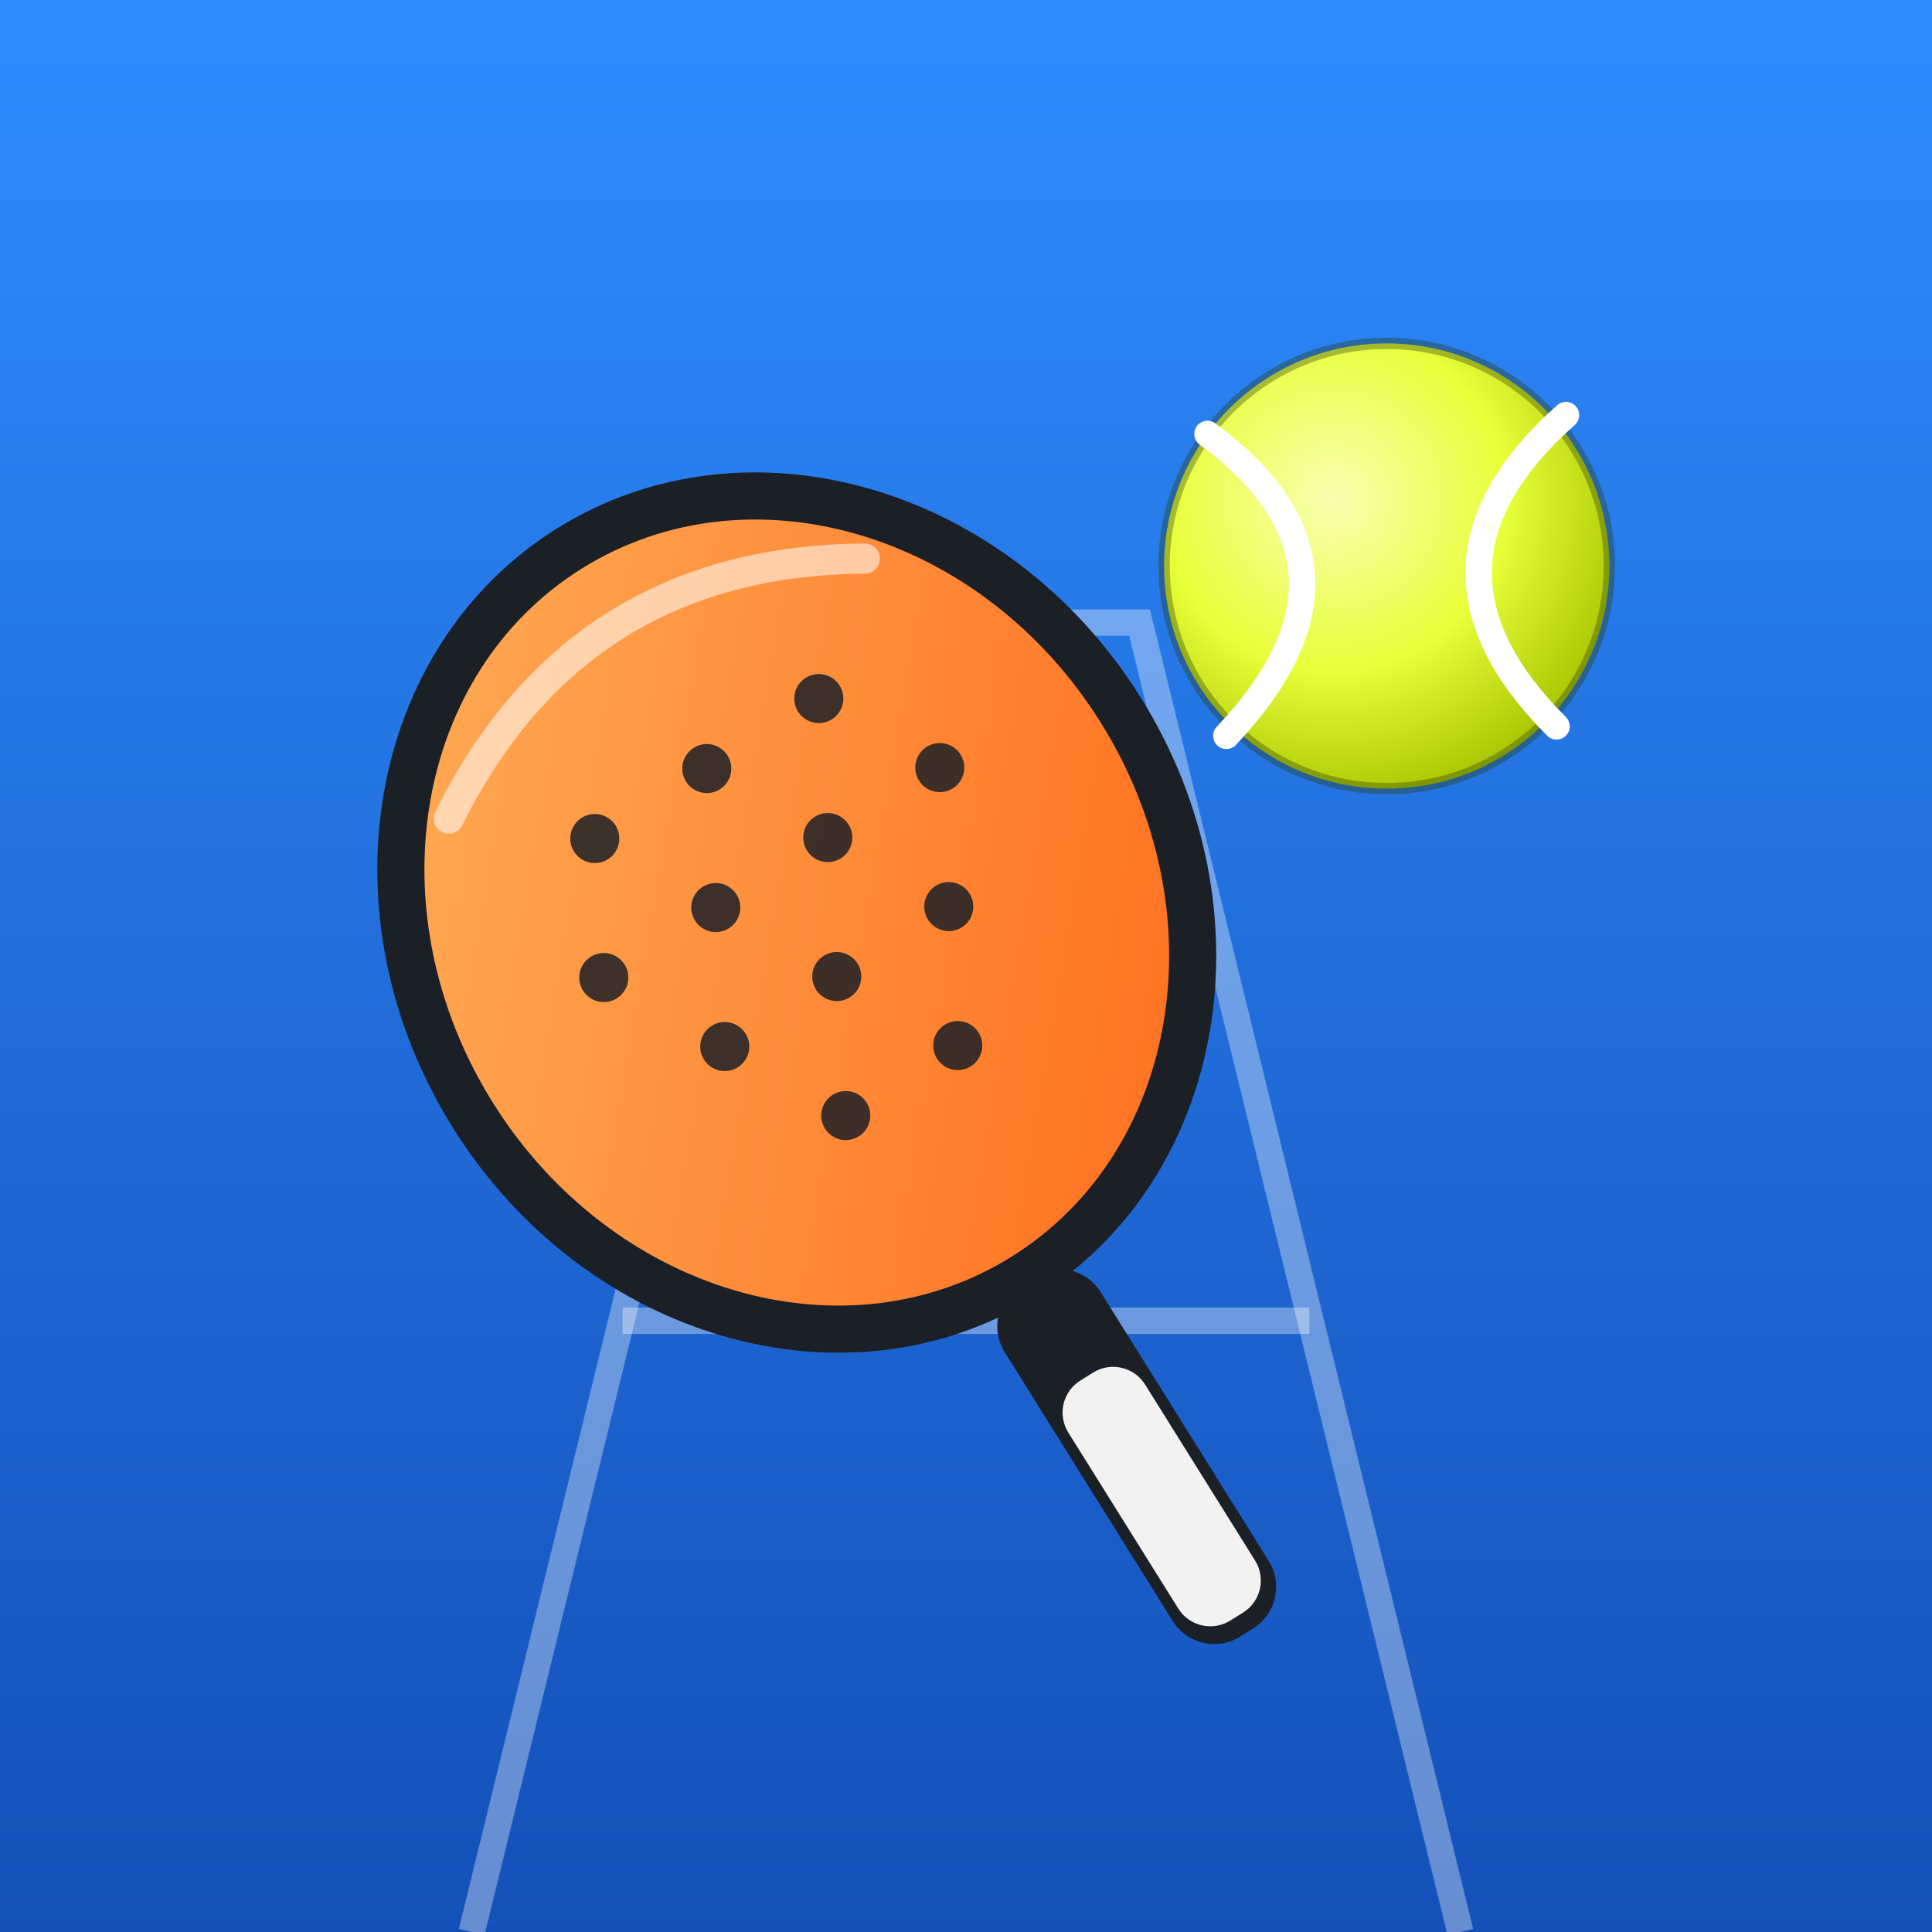
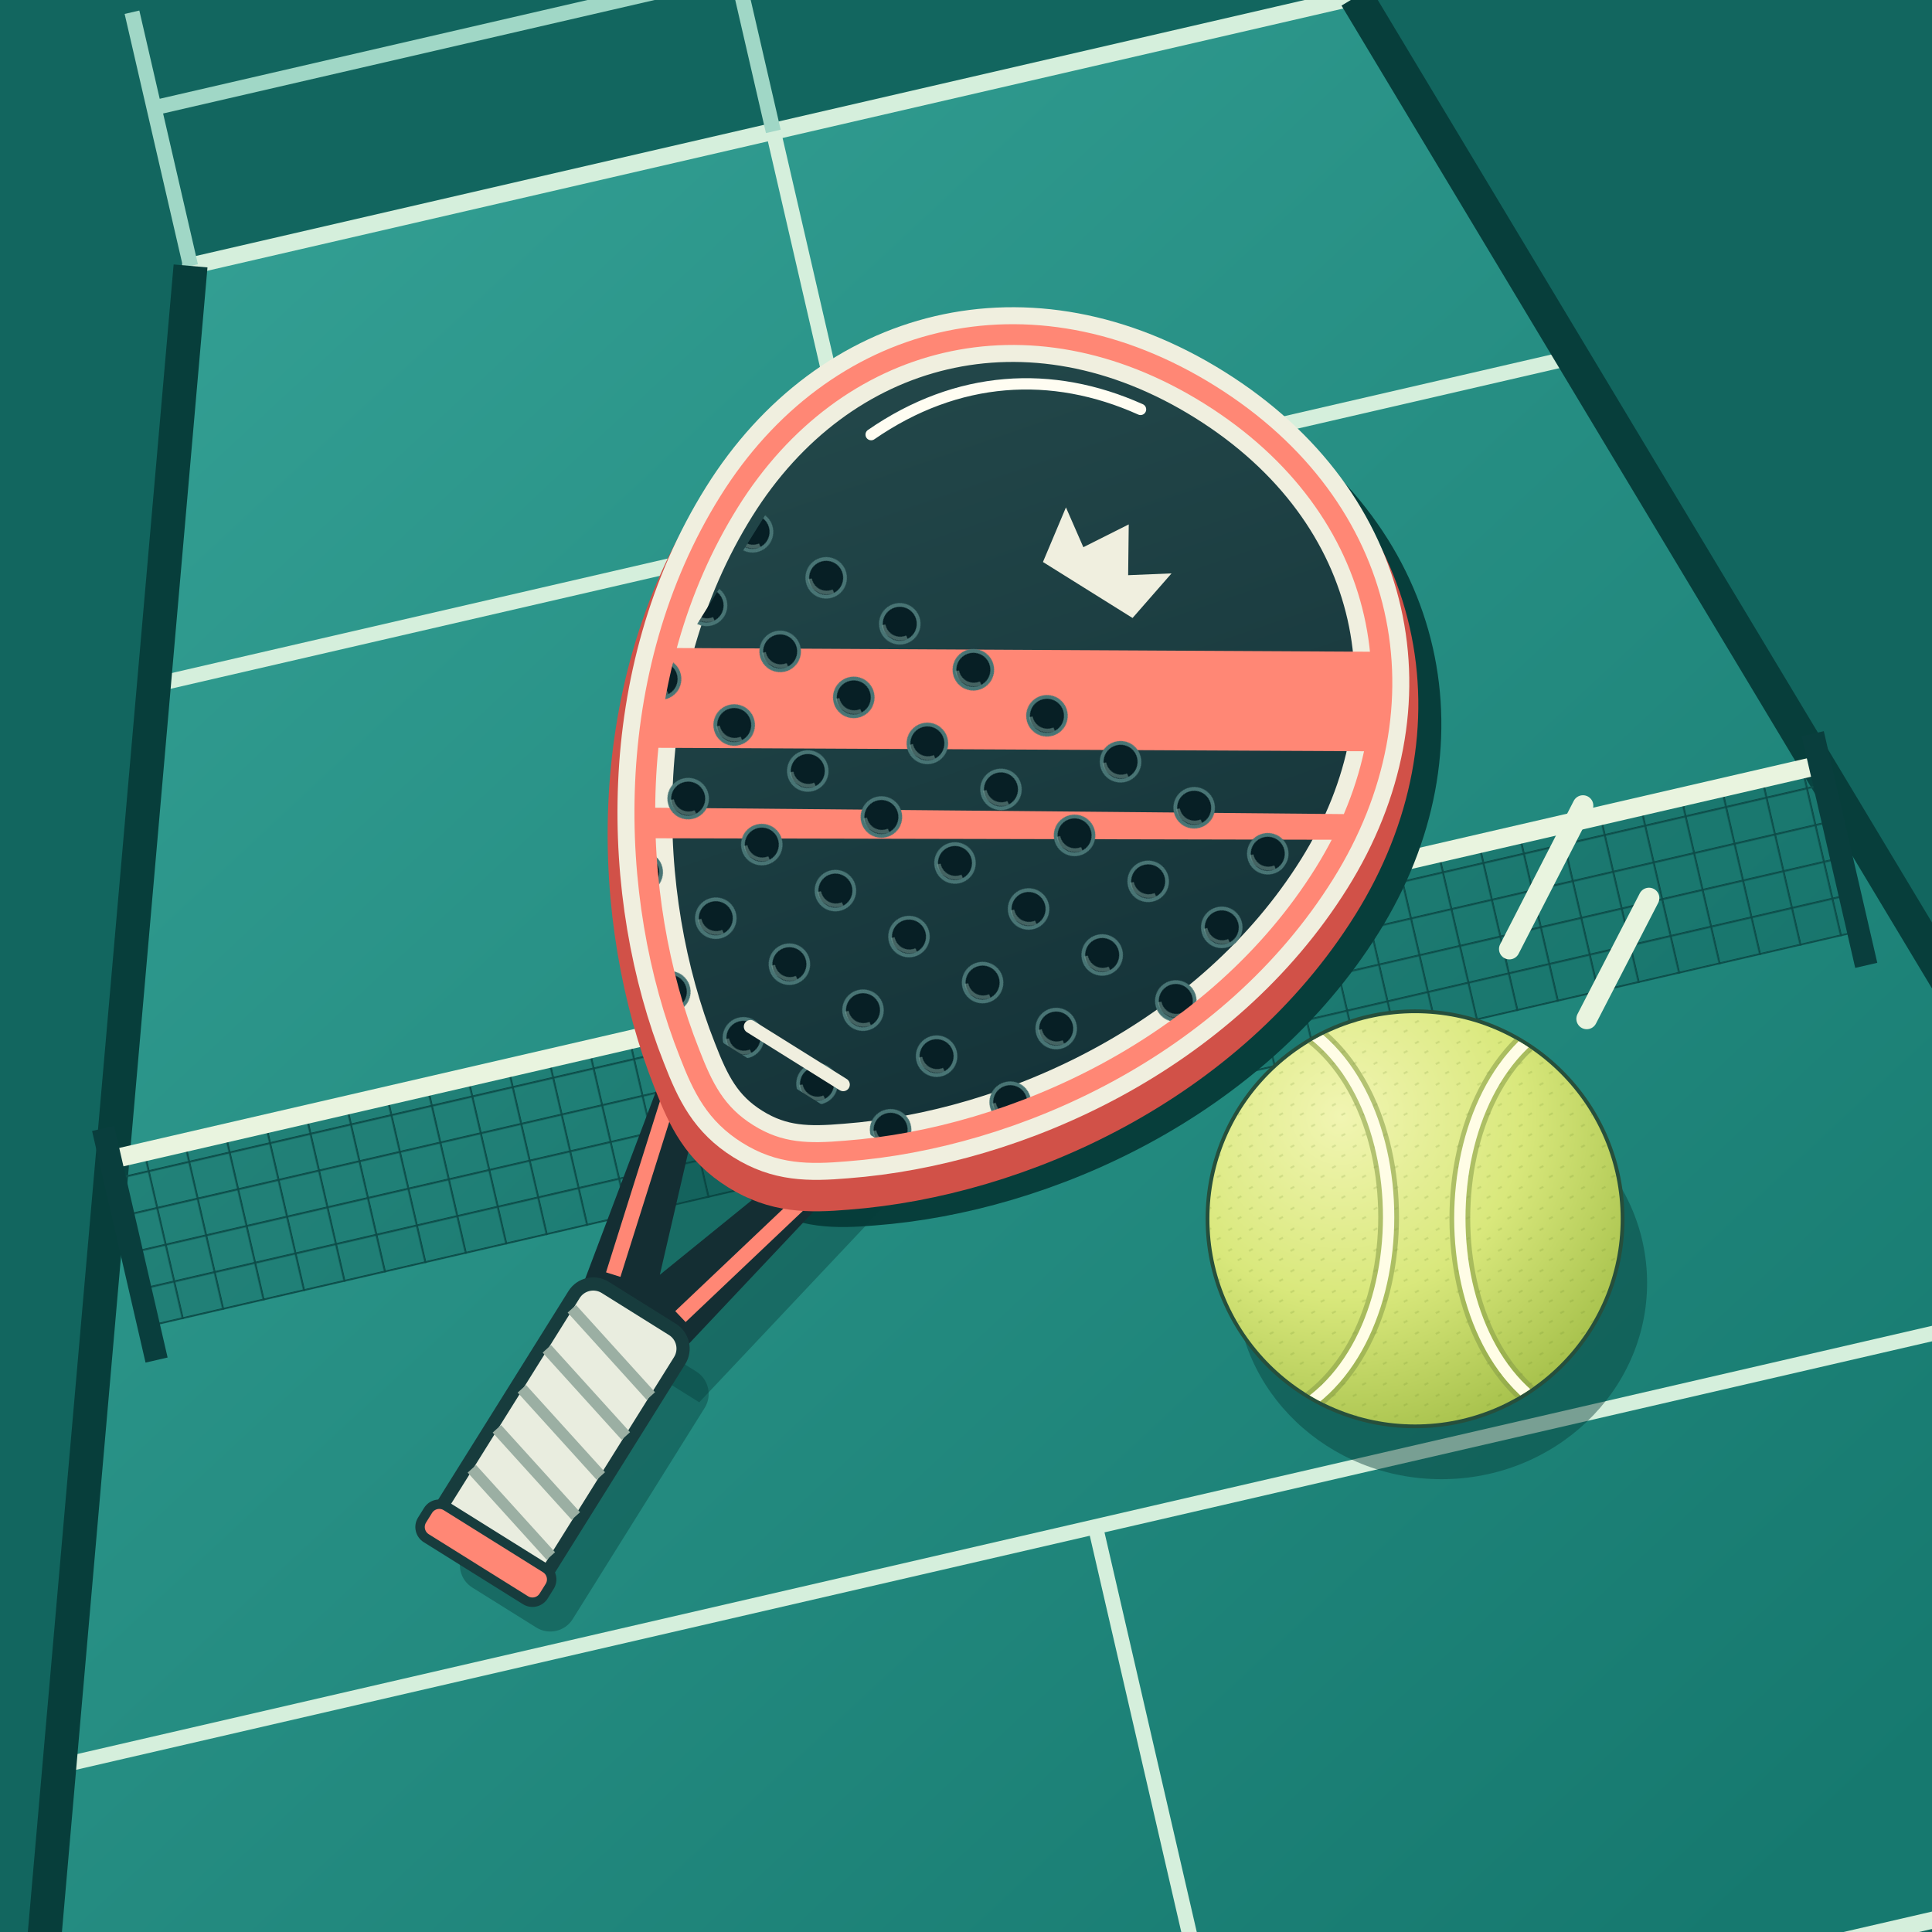
<svg xmlns="http://www.w3.org/2000/svg" viewBox="0 0 1024 1024" width="1024" height="1024">
  <defs>
-     <linearGradient id="bg" x1="0" y1="0" x2="0" y2="1">
-       <stop offset="0" stop-color="#2f8cff" />
-       <stop offset="1" stop-color="#1450b8" />
+     <path id="racket-head" d="M512 155c113 0 186 78 186 183 0 108-65 206-137 259-16 12-29 20-49 20s-33-8-49-20c-72-53-137-151-137-259 0-105 73-183 186-183Z" />
+     <clipPath id="racket-face">
+       <use href="#racket-head" />
+     </clipPath>
+     <clipPath id="ball-seams">
+       <circle cx="750" cy="646" r="109" />
+     </clipPath>
+     <linearGradient id="court-surface" x1="0" y1="0" x2="0.7" y2="1">
+       <stop stop-color="#36a397" />
+       <stop offset="1" stop-color="#16796f" />
    </linearGradient>
-     <linearGradient id="face" x1="0" y1="0" x2="1" y2="1">
-       <stop offset="0" stop-color="#ffb05a" />
-       <stop offset="1" stop-color="#ff6a1a" />
+     <linearGradient id="racket-carbon" x1="0" y1="0" x2="1" y2="1">
+       <stop stop-color="#254b4d" />
+       <stop offset="1" stop-color="#112e34" />
    </linearGradient>
-     <radialGradient id="ball" cx="0.38" cy="0.35" r="0.7">
-       <stop offset="0" stop-color="#f8ffb0" />
-       <stop offset="0.55" stop-color="#e8ff3a" />
-       <stop offset="1" stop-color="#a8c400" />
+     <radialGradient id="ball-felt" cx="0.32" cy="0.25" r="0.8">
+       <stop stop-color="#f1f5b2" />
+       <stop offset="0.55" stop-color="#d9e87c" />
+       <stop offset="1" stop-color="#a9c34e" />
    </radialGradient>
+     <pattern id="net-mesh" width="22" height="20" patternUnits="userSpaceOnUse">
+       <path d="M0 0h22v20" fill="none" stroke="#0d4c48" stroke-width="2" />
+     </pattern>
+     <pattern id="drilled-holes" width="46" height="46" patternUnits="userSpaceOnUse">
+       <circle cx="23" cy="23" r="10" fill="#071f25" stroke="#487474" stroke-width="2" />
+       <path d="M16 28a9 9 0 0 0 14-1" fill="none" stroke="#83a9a0" stroke-opacity="0.5" stroke-width="2" />
+     </pattern>
+     <pattern id="felt-grain" width="11" height="11" patternUnits="userSpaceOnUse">
+       <path d="m2 3 2-1m3 6 2-1" stroke="#5d7a24" stroke-opacity="0.16" stroke-width="1" />
+     </pattern>
  </defs>
-   <rect width="1024" height="1024" fill="url(#bg)" />
-   <g stroke="#ffffff" stroke-opacity="0.35" stroke-width="14" fill="none">
-     <path d="M250 1024 L420 330 L604 330 L774 1024" />
-     <path d="M330 700 L694 700" />
-     <path d="M512 330 L512 700" />
+   <g id="background">
+     <rect width="1024" height="1024" fill="#12665f" />
+     <g transform="rotate(-13 512 512)">
+       <path d="M-150 1120 195 58h634l345 1062Z" fill="url(#court-surface)" />
+       <path d="M195 58h634l345 1062H-150Z" fill="none" stroke="#d5efdc" stroke-width="9" />
+       <path d="M126 270h772M-52 817h1128M512 58v212m0 547v303" fill="none" stroke="#d5efdc" stroke-width="8" />
+       <path d="M195 58V-80M512 58V-80M829 58V-80M195-28h634" fill="none" stroke="#a0d7c6" stroke-width="8" />
+       <path d="M-150 1120 195 58M829 58l345 1062" fill="none" stroke="#073e3b" stroke-width="18" />
+       <path d="M47 510h930v91H47Z" fill="#0e544f" fill-opacity="0.28" />
+       <path d="M47 510h930v91H47Z" fill="url(#net-mesh)" />
+       <path d="M47 510h930" fill="none" stroke="#e9f4df" stroke-width="10" />
+       <path d="M47 493v126m930-126v126" fill="none" stroke="#093e3d" stroke-width="12" />
+     </g>
  </g>
-   <g transform="rotate(-32 470 560)">
-     <rect x="440" y="700" width="60" height="220" rx="26" fill="#1b1f26" />
-     <rect x="446" y="760" width="48" height="150" rx="20" fill="#f2f2f2" />
-     <path d="M470 690 L440 640 L500 640 Z" fill="#1b1f26" />
-     <ellipse cx="470" cy="470" rx="215" ry="240" fill="#1b1f26" />
-     <ellipse cx="470" cy="470" rx="190" ry="215" fill="url(#face)" />
-     <g fill="#1b1f26" fill-opacity="0.85">
-       <circle cx="400" cy="380" r="13" />
-       <circle cx="470" cy="380" r="13" />
-       <circle cx="540" cy="380" r="13" />
-       <circle cx="365" cy="445" r="13" />
-       <circle cx="435" cy="445" r="13" />
-       <circle cx="505" cy="445" r="13" />
-       <circle cx="575" cy="445" r="13" />
-       <circle cx="400" cy="510" r="13" />
-       <circle cx="470" cy="510" r="13" />
-       <circle cx="540" cy="510" r="13" />
-       <circle cx="435" cy="575" r="13" />
-       <circle cx="505" cy="575" r="13" />
+   <g id="emblem" transform="translate(512 512) scale(1) translate(-512 -512)">
+     <g transform="translate(-46 22) rotate(32 512 512)" fill="#073e3b" fill-opacity="0.4">
+       <use href="#racket-head" stroke="#073e3b" stroke-width="35" />
+       <path d="M450 580h124l-32 160h-60Z" />
+       <rect x="478" y="727" width="68" height="160" rx="14" />
    </g>
-     <path d="M340 330 Q470 250 600 330" stroke="#fff" stroke-opacity="0.55" stroke-width="16" fill="none" stroke-linecap="round" />
+     <g transform="translate(-60 0) rotate(32 512 512)">
+       <path d="M450 580h124l-32 160h-60Zm39 58 23 67 23-67Z" fill="#142e33" fill-rule="evenodd" />
+       <path d="m462 606 29 112m71-112-29 112" fill="none" stroke="#ff8775" stroke-width="8" />
+       <rect x="479" y="726" width="66" height="154" rx="12" fill="#e9eddf" stroke="#173c3d" stroke-width="7" />
+       <path d="m482 745 60 17m-60 8 60 17m-60 8 60 17m-60 8 60 17m-60 8 60 17" fill="none" stroke="#9bafa3" stroke-width="6" />
+       <rect x="474" y="869" width="76" height="20" rx="7" fill="#ff8775" stroke="#173c3d" stroke-width="5" />
+       <use href="#racket-head" transform="translate(6 10)" fill="#d15148" stroke="#d15148" stroke-width="39" />
+       <use href="#racket-head" fill="url(#racket-carbon)" stroke="#f0efdf" stroke-width="29" />
+       <g clip-path="url(#racket-face)">
+         <path d="M312 438 691 204v62L327 491Zm15 90 366-224v16L336 542Z" fill="#ff8775" />
+         <path d="M346 314h332v269H346Z" fill="url(#drilled-holes)" />
+         <path d="m479 246 5 31h56l5-31-19 13-14-23-14 23Z" fill="#f0efdf" />
+         <path d="M483 568h58" stroke="#f0efdf" stroke-width="7" stroke-linecap="round" />
+       </g>
+       <use href="#racket-head" fill="none" stroke="#ff8775" stroke-width="11" />
+       <path d="M371 268c22-51 63-80 114-87" fill="none" stroke="#fffdf2" stroke-width="6" stroke-linecap="round" />
+     </g>
+     <path d="m839 427-39 76m74-27-33 64" fill="none" stroke="#e9f4df" stroke-width="11" stroke-linecap="round" />
+     <ellipse cx="764" cy="680" rx="109" ry="104" fill="#073e3b" fill-opacity="0.45" />
+     <circle cx="750" cy="646" r="111" fill="#264f3c" />
+     <circle cx="750" cy="646" r="109" fill="url(#ball-felt)" />
+     <g clip-path="url(#ball-seams)">
+       <circle cx="750" cy="646" r="109" fill="url(#felt-grain)" />
+       <path d="M676 537c80 29 80 187 0 216m157-216c-79 31-79 187 0 216" fill="none" stroke="#869b47" stroke-opacity="0.55" stroke-width="11" />
+       <path d="M676 537c80 29 80 187 0 216m157-216c-79 31-79 187 0 216" fill="none" stroke="#fffde6" stroke-width="6" />
+     </g>
  </g>
-   <circle cx="735" cy="300" r="118" fill="url(#ball)" stroke="#2a3a00" stroke-opacity="0.35" stroke-width="6" />
-   <path d="M640 230 Q735 300 650 390" stroke="#ffffff" stroke-width="14" fill="none" stroke-linecap="round" />
-   <path d="M830 220 Q740 300 825 385" stroke="#ffffff" stroke-width="14" fill="none" stroke-linecap="round" />
</svg>
